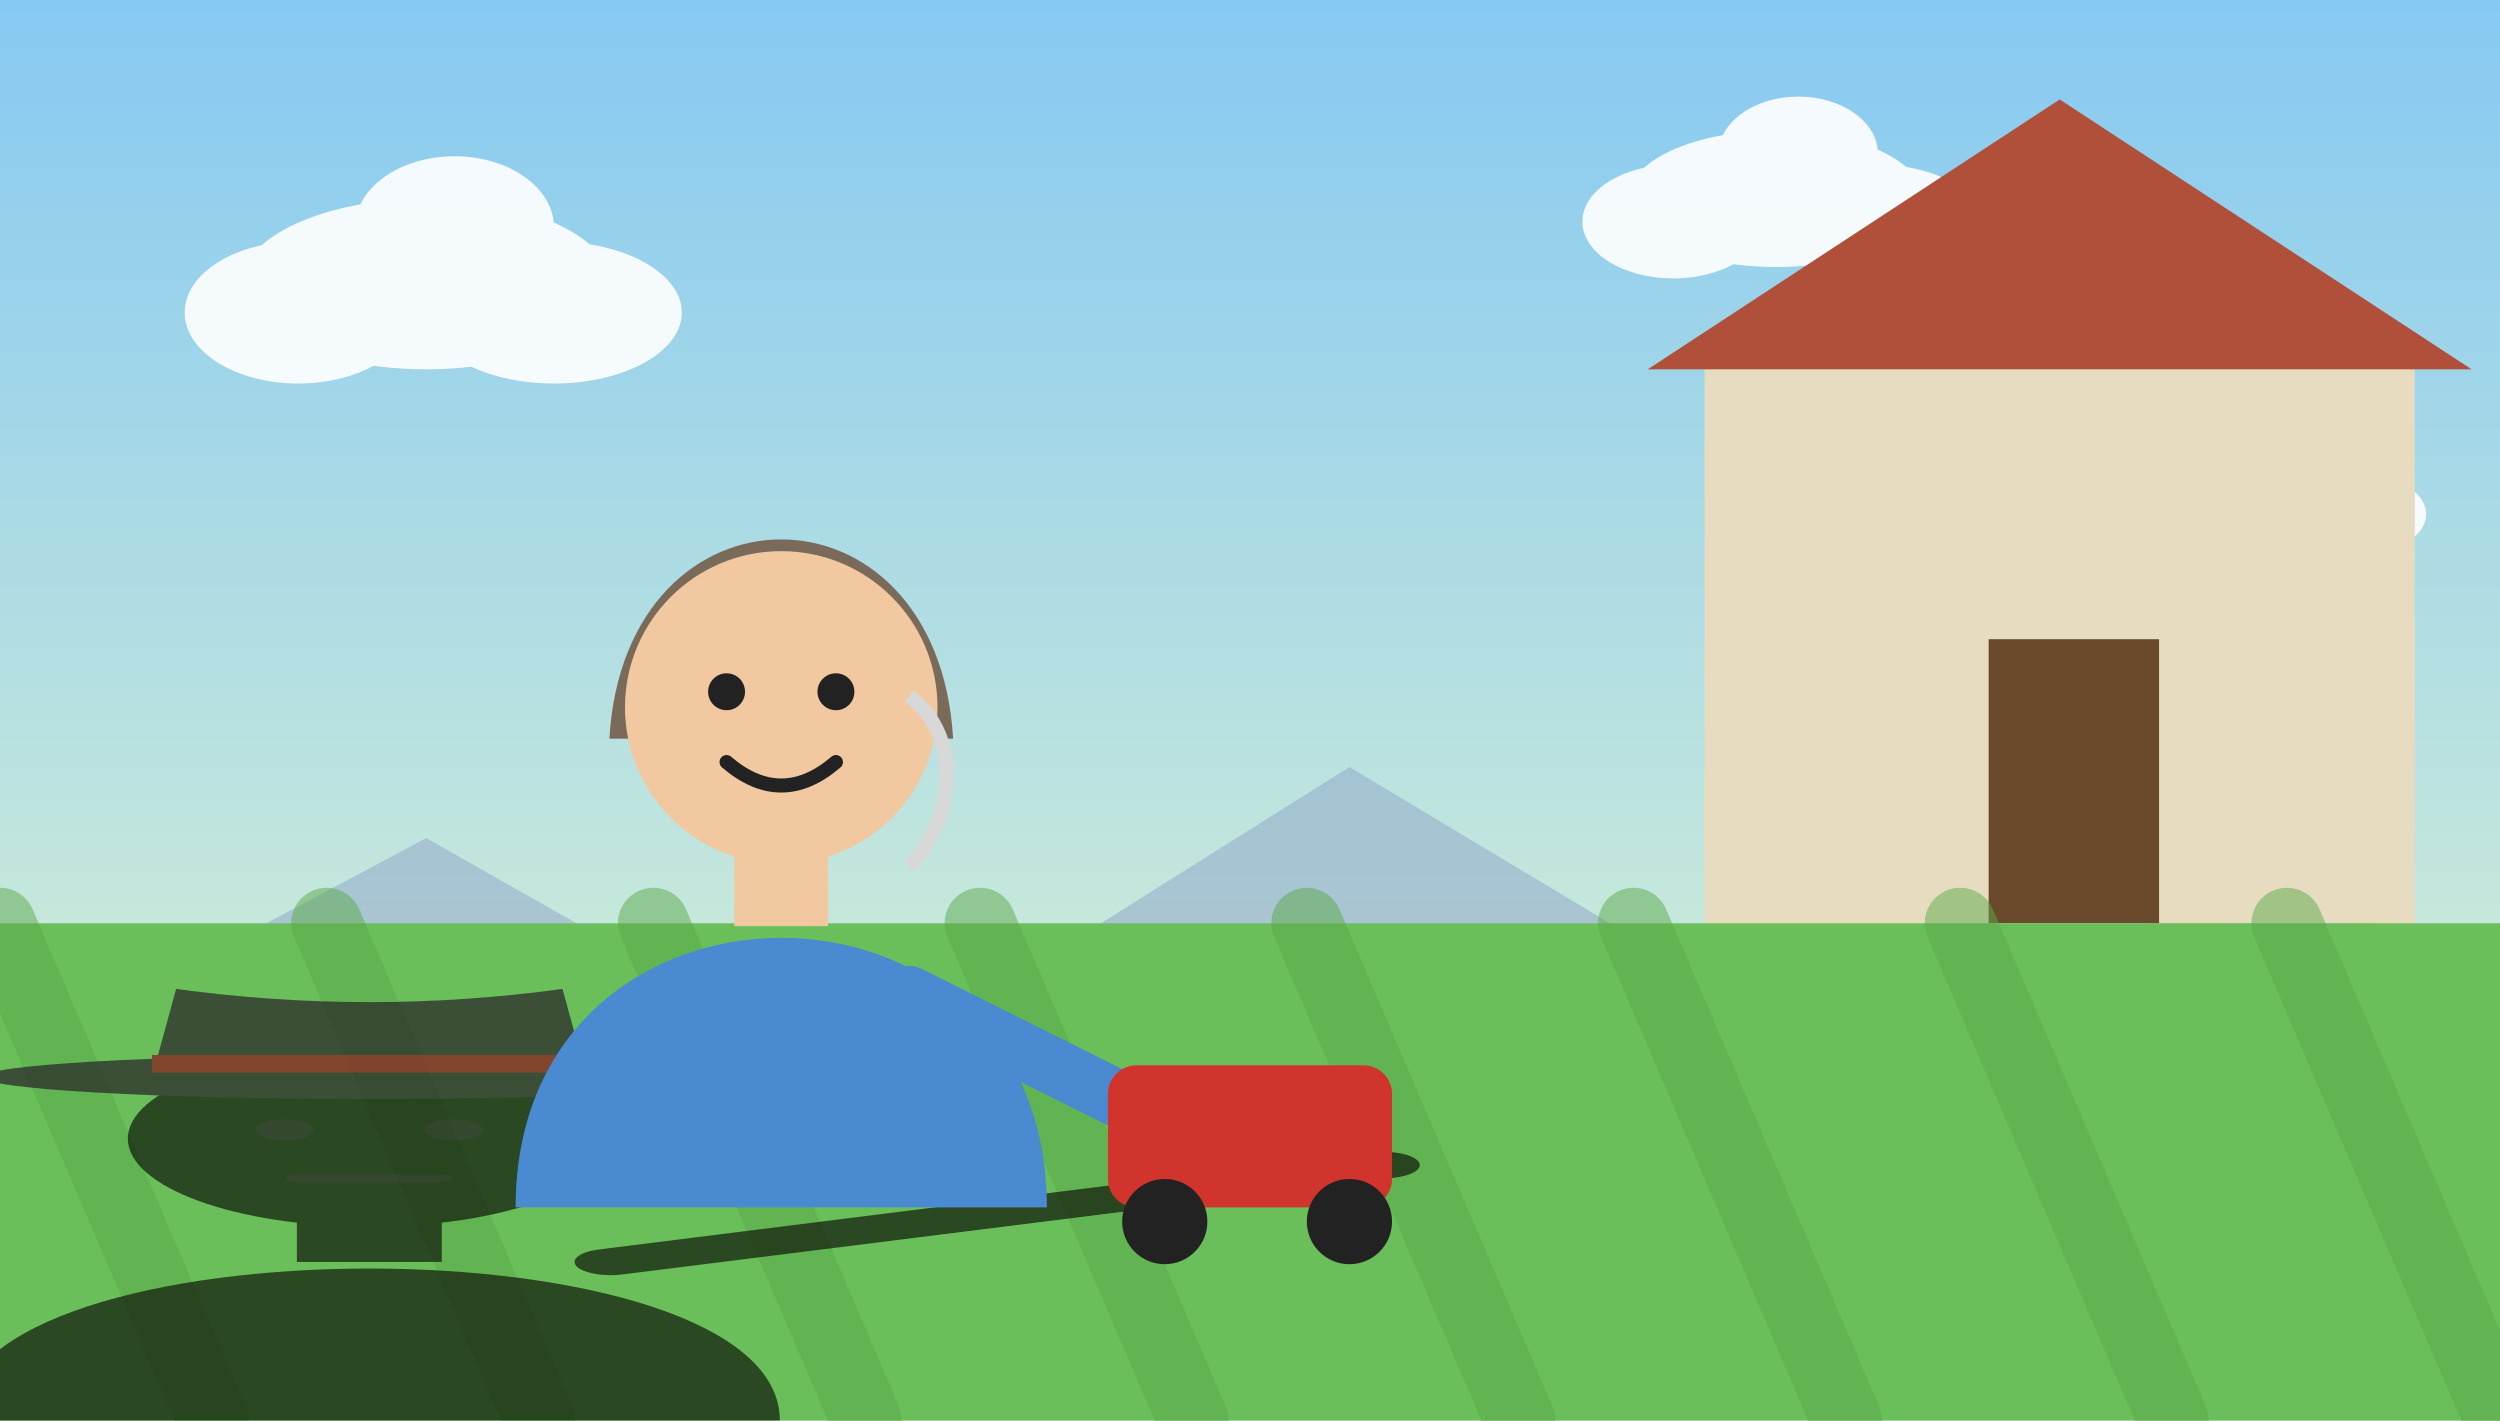
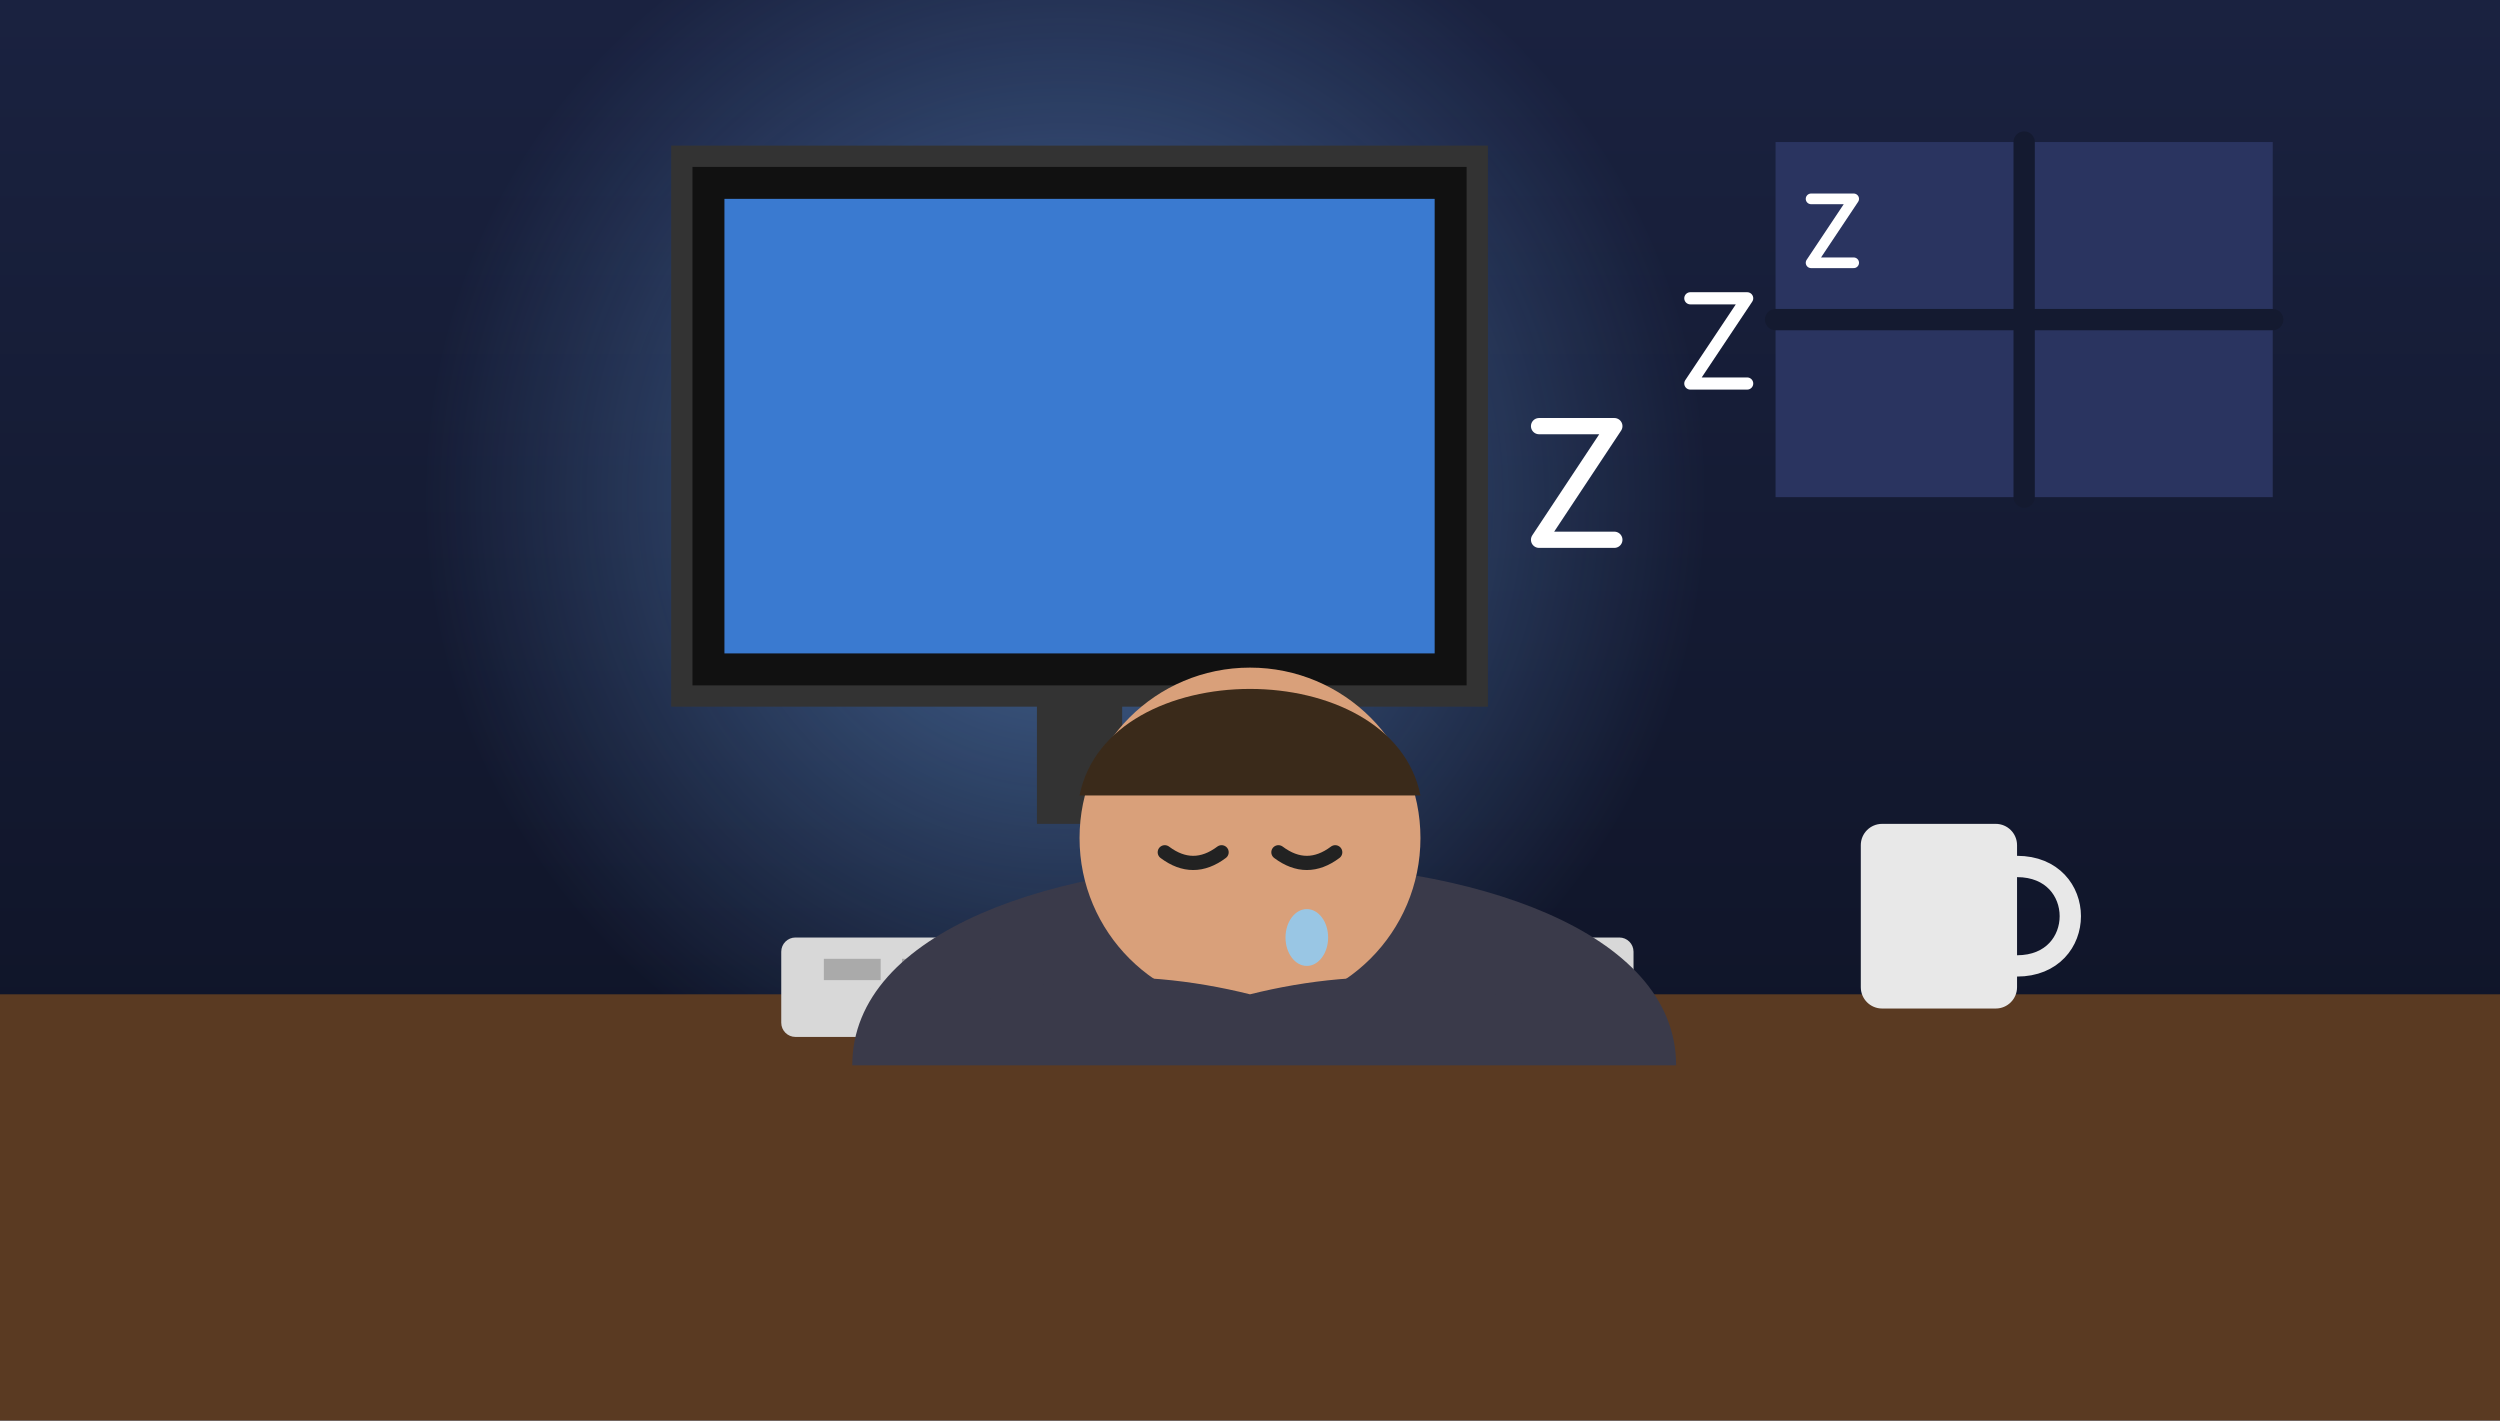
<svg xmlns="http://www.w3.org/2000/svg" viewBox="0 0 352 200" width="352" height="200">
  <defs>
    <linearGradient id="bg" x1="0" y1="0" x2="0" y2="1">
-       <stop offset="0.00" stop-color="#86c9f2" stop-opacity="1" />
-       <stop offset="1.00" stop-color="#e8f8d0" stop-opacity="1" />
+       <stop offset="0.00" stop-color="#1a2240" stop-opacity="1" />
+       <stop offset="1.00" stop-color="#0c1020" stop-opacity="1" />
    </linearGradient>
-     <radialGradient id="sunGlow" cx="0.5" cy="0.5" r="0.5">
-       <stop offset="0.00" stop-color="#fff5c8" stop-opacity="0.8" />
-       <stop offset="1.00" stop-color="#fff5c8" stop-opacity="0" />
+     <radialGradient id="screen" cx="0.5" cy="0.5" r="0.5">
+       <stop offset="0.00" stop-color="#7ab8ff" stop-opacity="0.5" />
+       <stop offset="1.00" stop-color="#7ab8ff" stop-opacity="0" />
    </radialGradient>
  </defs>
  <rect x="0" y="0" width="352" height="200" fill="url(#bg)" />
-   <polygon points="0.0,200.0 0.0,150.0 60.0,118.0 120.0,152.0 190.0,108.0 260.0,150.0 320.0,122.0 352.0,140.0 352.0,200.0" fill="#8fa9c8" opacity="0.55" />
-   <g transform="translate(60 40) scale(1.0)" opacity="0.9">
-     <ellipse cx="0.0" cy="0.0" rx="26.0" ry="12.0" fill="#ffffff" />
-     <ellipse cx="-18.0" cy="4.0" rx="16.0" ry="10.0" fill="#ffffff" />
-     <ellipse cx="18.0" cy="4.0" rx="18.0" ry="10.0" fill="#ffffff" />
-     <ellipse cx="4.0" cy="-8.0" rx="14.0" ry="10.0" fill="#ffffff" />
-   </g>
-   <g transform="translate(250 28) scale(0.8)" opacity="0.9">
-     <ellipse cx="0.0" cy="0.0" rx="26.0" ry="12.0" fill="#ffffff" />
-     <ellipse cx="-18.0" cy="4.0" rx="16.0" ry="10.0" fill="#ffffff" />
-     <ellipse cx="18.0" cy="4.0" rx="18.0" ry="10.0" fill="#ffffff" />
-     <ellipse cx="4.0" cy="-8.0" rx="14.0" ry="10.0" fill="#ffffff" />
-   </g>
-   <g transform="translate(320 70) scale(0.6)" opacity="0.9">
-     <ellipse cx="0.0" cy="0.0" rx="26.0" ry="12.0" fill="#ffffff" />
-     <ellipse cx="-18.0" cy="4.0" rx="16.0" ry="10.0" fill="#ffffff" />
-     <ellipse cx="18.0" cy="4.0" rx="18.0" ry="10.0" fill="#ffffff" />
-     <ellipse cx="4.0" cy="-8.0" rx="14.0" ry="10.0" fill="#ffffff" />
-   </g>
-   <rect x="240" y="50" width="100" height="80" fill="#e8dcc0" />
-   <polygon points="232.0,52.0 290.0,14.0 348.0,52.0" fill="#b0503a" />
-   <rect x="280" y="90" width="24" height="40" fill="#6a4a2a" />
-   <rect x="0" y="130" width="352" height="70" fill="#6abf5a" />
-   <path d="M0 130 L30 200" fill="none" stroke="#5aaa4a" stroke-width="10" stroke-linecap="round" stroke-linejoin="round" opacity="0.5" />
-   <path d="M46 130 L76 200" fill="none" stroke="#5aaa4a" stroke-width="10" stroke-linecap="round" stroke-linejoin="round" opacity="0.5" />
-   <path d="M92 130 L122 200" fill="none" stroke="#5aaa4a" stroke-width="10" stroke-linecap="round" stroke-linejoin="round" opacity="0.5" />
-   <path d="M138 130 L168 200" fill="none" stroke="#5aaa4a" stroke-width="10" stroke-linecap="round" stroke-linejoin="round" opacity="0.5" />
-   <path d="M184 130 L214 200" fill="none" stroke="#5aaa4a" stroke-width="10" stroke-linecap="round" stroke-linejoin="round" opacity="0.5" />
-   <path d="M230 130 L260 200" fill="none" stroke="#5aaa4a" stroke-width="10" stroke-linecap="round" stroke-linejoin="round" opacity="0.5" />
-   <path d="M276 130 L306 200" fill="none" stroke="#5aaa4a" stroke-width="10" stroke-linecap="round" stroke-linejoin="round" opacity="0.5" />
-   <path d="M322 130 L352 200" fill="none" stroke="#5aaa4a" stroke-width="10" stroke-linecap="round" stroke-linejoin="round" opacity="0.5" />
-   <g transform="translate(52 200) scale(1.7 0.62)" opacity="0.75">
-     <path d="M-34.0 0.0 C -34.0 -46.0 34.0 -46.0 34.0 0.0 Z" fill="#14200f" />
-     <rect x="-6.0" y="-48.0" width="12.0" height="12.0" fill="#14200f" />
-     <circle cx="0.0" cy="-64.0" r="20.0" fill="#14200f" />
-     <circle cx="-7.0" cy="-66.0" r="2.4" fill="#222" />
-     <circle cx="7.0" cy="-66.0" r="2.4" fill="#222" />
-     <path d="M-6.0 -55.0 L 6.0 -55.0" fill="none" stroke="#222" stroke-width="1.8" stroke-linecap="round" stroke-linejoin="round" />
-     <ellipse cx="0.0" cy="-78.0" rx="32.0" ry="5.0" fill="#2a2a2a" />
-     <path d="M-18.0 -78.0 L-16.0 -98.0 Q 0.0 -92.0 16.0 -98.0 L18.0 -78.0 Z" fill="#2a2a2a" />
-     <rect x="-18.0" y="-83.0" width="36.0" height="4.0" fill="#8a1e1e" />
-     <path d="M20 -36 L84 -58" fill="none" stroke="#14200f" stroke-width="6" stroke-linecap="round" stroke-linejoin="round" />
-   </g>
-   <path d="M72.6 170.0 C 72.6 119.4 147.4 119.4 147.4 170.0 Z" fill="#4a8ad0" />
-   <rect x="103.4" y="117.2" width="13.2" height="13.2" fill="#f2c8a0" />
-   <path d="M85.8 104.0 C 88.0 66.6 132.0 66.6 134.2 104.0 Z" fill="#7a6a5a" />
-   <circle cx="110.0" cy="99.6" r="22.0" fill="#f2c8a0" />
-   <circle cx="102.3" cy="97.4" r="2.6" fill="#222" />
-   <circle cx="117.7" cy="97.4" r="2.6" fill="#222" />
-   <path d="M102.3 107.3 Q 110.0 113.9 117.7 107.3" fill="none" stroke="#222" stroke-width="1.98" stroke-linecap="round" stroke-linejoin="round" />
-   <path d="M128 140 L160 156" fill="none" stroke="#4a8ad0" stroke-width="8" stroke-linecap="round" stroke-linejoin="round" />
-   <rect x="156" y="150" width="40" height="20" fill="#d0342c" rx="4" />
-   <circle cx="164.0" cy="172.0" r="6.0" fill="#222" />
-   <circle cx="190.0" cy="172.0" r="6.0" fill="#222" />
-   <path d="M128 98 C 136 104 134 116 128 122" fill="none" stroke="#d8d8d8" stroke-width="2" />
+   <rect x="250" y="20" width="70" height="50" fill="#2a3460" />
+   <path d="M285 20 L285 70 M250 45 L320 45" fill="none" stroke="#141a30" stroke-width="3" stroke-linecap="round" stroke-linejoin="round" />
+   <circle cx="150.0" cy="70.0" r="90.0" fill="url(#screen)" />
+   <rect x="96" y="22" width="112" height="76" fill="#111" stroke="#333" stroke-width="3" />
+   <rect x="102" y="28" width="100" height="64" fill="#3a7ad0" />
+   <rect x="146" y="98" width="12" height="18" fill="#333" />
+   <rect x="0" y="140" width="352" height="60" fill="#5a3a22" />
+   <rect x="110" y="132" width="120" height="14" fill="#d8d8d8" rx="2" />
+   <rect x="116" y="135" width="8" height="3" fill="#aaa" />
+   <rect x="127" y="135" width="8" height="3" fill="#aaa" />
+   <rect x="138" y="135" width="8" height="3" fill="#aaa" />
+   <rect x="149" y="135" width="8" height="3" fill="#aaa" />
+   <rect x="160" y="135" width="8" height="3" fill="#aaa" />
+   <rect x="171" y="135" width="8" height="3" fill="#aaa" />
+   <rect x="182" y="135" width="8" height="3" fill="#aaa" />
+   <rect x="193" y="135" width="8" height="3" fill="#aaa" />
+   <rect x="204" y="135" width="8" height="3" fill="#aaa" />
+   <rect x="215" y="135" width="8" height="3" fill="#aaa" />
+   <path d="M120 150 C 120 112 236 112 236 150 Z" fill="#3a3a4a" />
+   <circle cx="176.0" cy="118.0" r="24.0" fill="#d9a07a" />
+   <path d="M152 112 C 156 92 196 92 200 112 Z" fill="#3a2a1a" />
+   <path d="M164 120 q 4 3 8 0 M180 120 q 4 3 8 0" fill="none" stroke="#222" stroke-width="2" stroke-linecap="round" stroke-linejoin="round" />
+   <ellipse cx="184.0" cy="132.0" rx="3.0" ry="4.0" fill="#8ad0ff" opacity="0.8" />
+   <path d="M128 148 C 140 136 160 136 176 140 C 192 136 212 136 224 148 Z" fill="#3a3a4a" />
+   <rect x="262" y="116" width="22" height="26" fill="#e8e8e8" rx="3" />
+   <path d="M284 122 C 294 122 294 136 284 136" fill="none" stroke="#e8e8e8" stroke-width="3" stroke-linecap="round" stroke-linejoin="round" />
+   <path d="M216.7 60.0 L227.3 60.0 L216.7 76.0 L227.3 76.0 " fill="none" stroke="#ffffff" stroke-width="2.286" stroke-linecap="round" stroke-linejoin="round" />
+   <path d="M238.0 42.0 L246.0 42.0 L238.0 54.0 L246.0 54.0 " fill="none" stroke="#ffffff" stroke-width="1.714" stroke-linecap="round" stroke-linejoin="round" />
+   <path d="M255.0 28.0 L261.0 28.0 L255.0 37.0 L261.0 37.0 " fill="none" stroke="#ffffff" stroke-width="1.5" stroke-linecap="round" stroke-linejoin="round" />
</svg>
